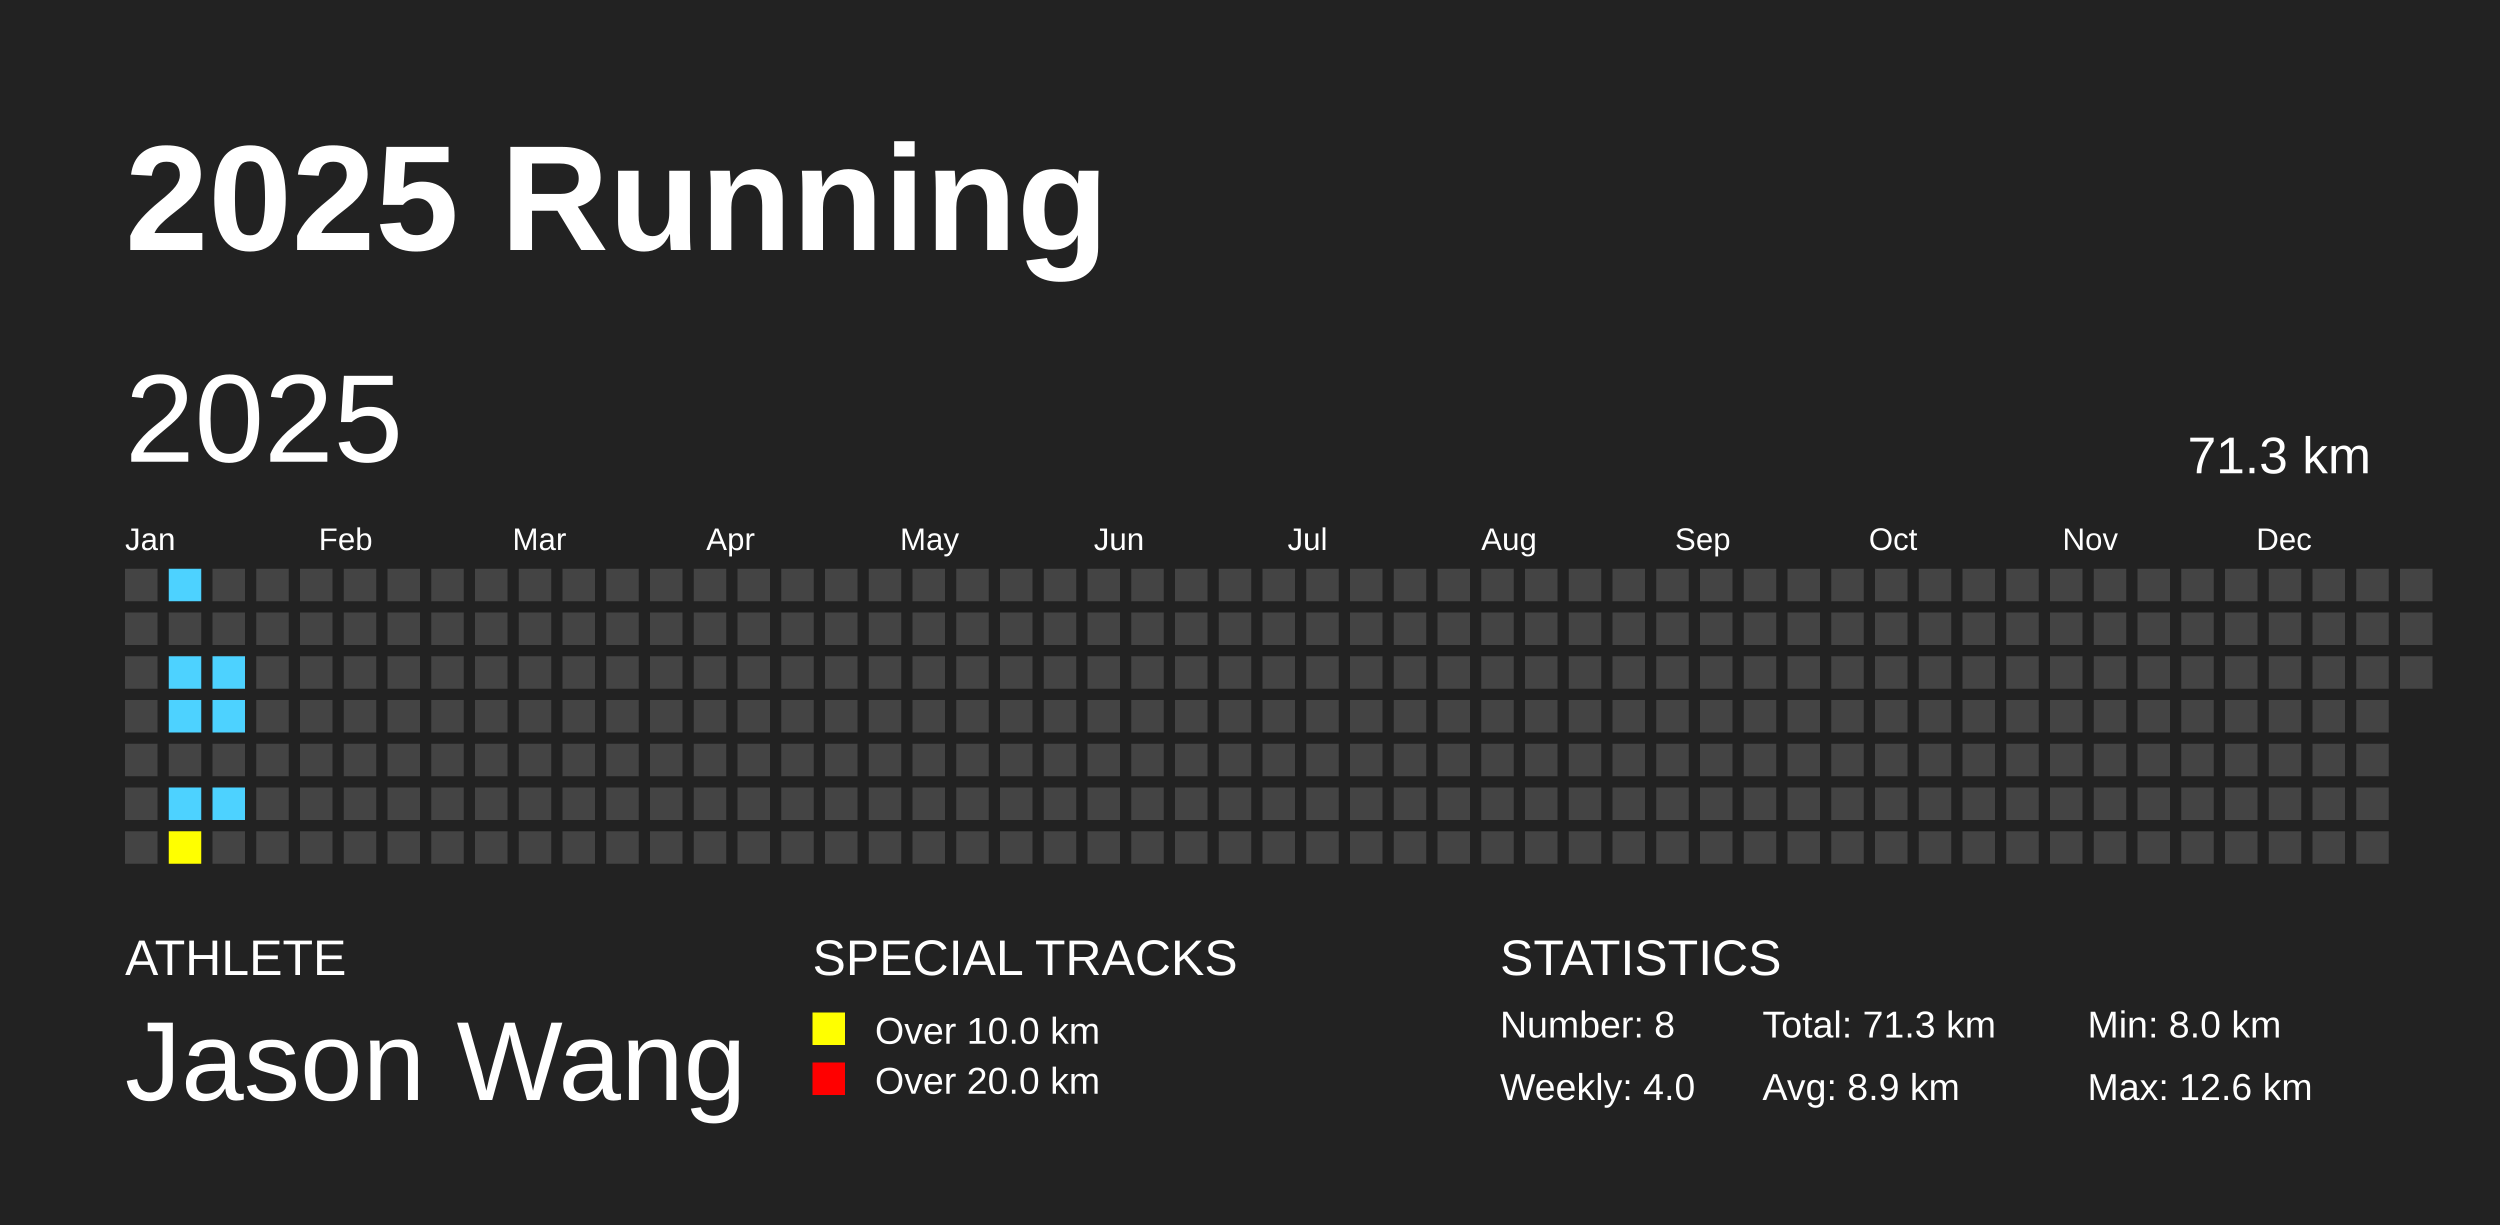
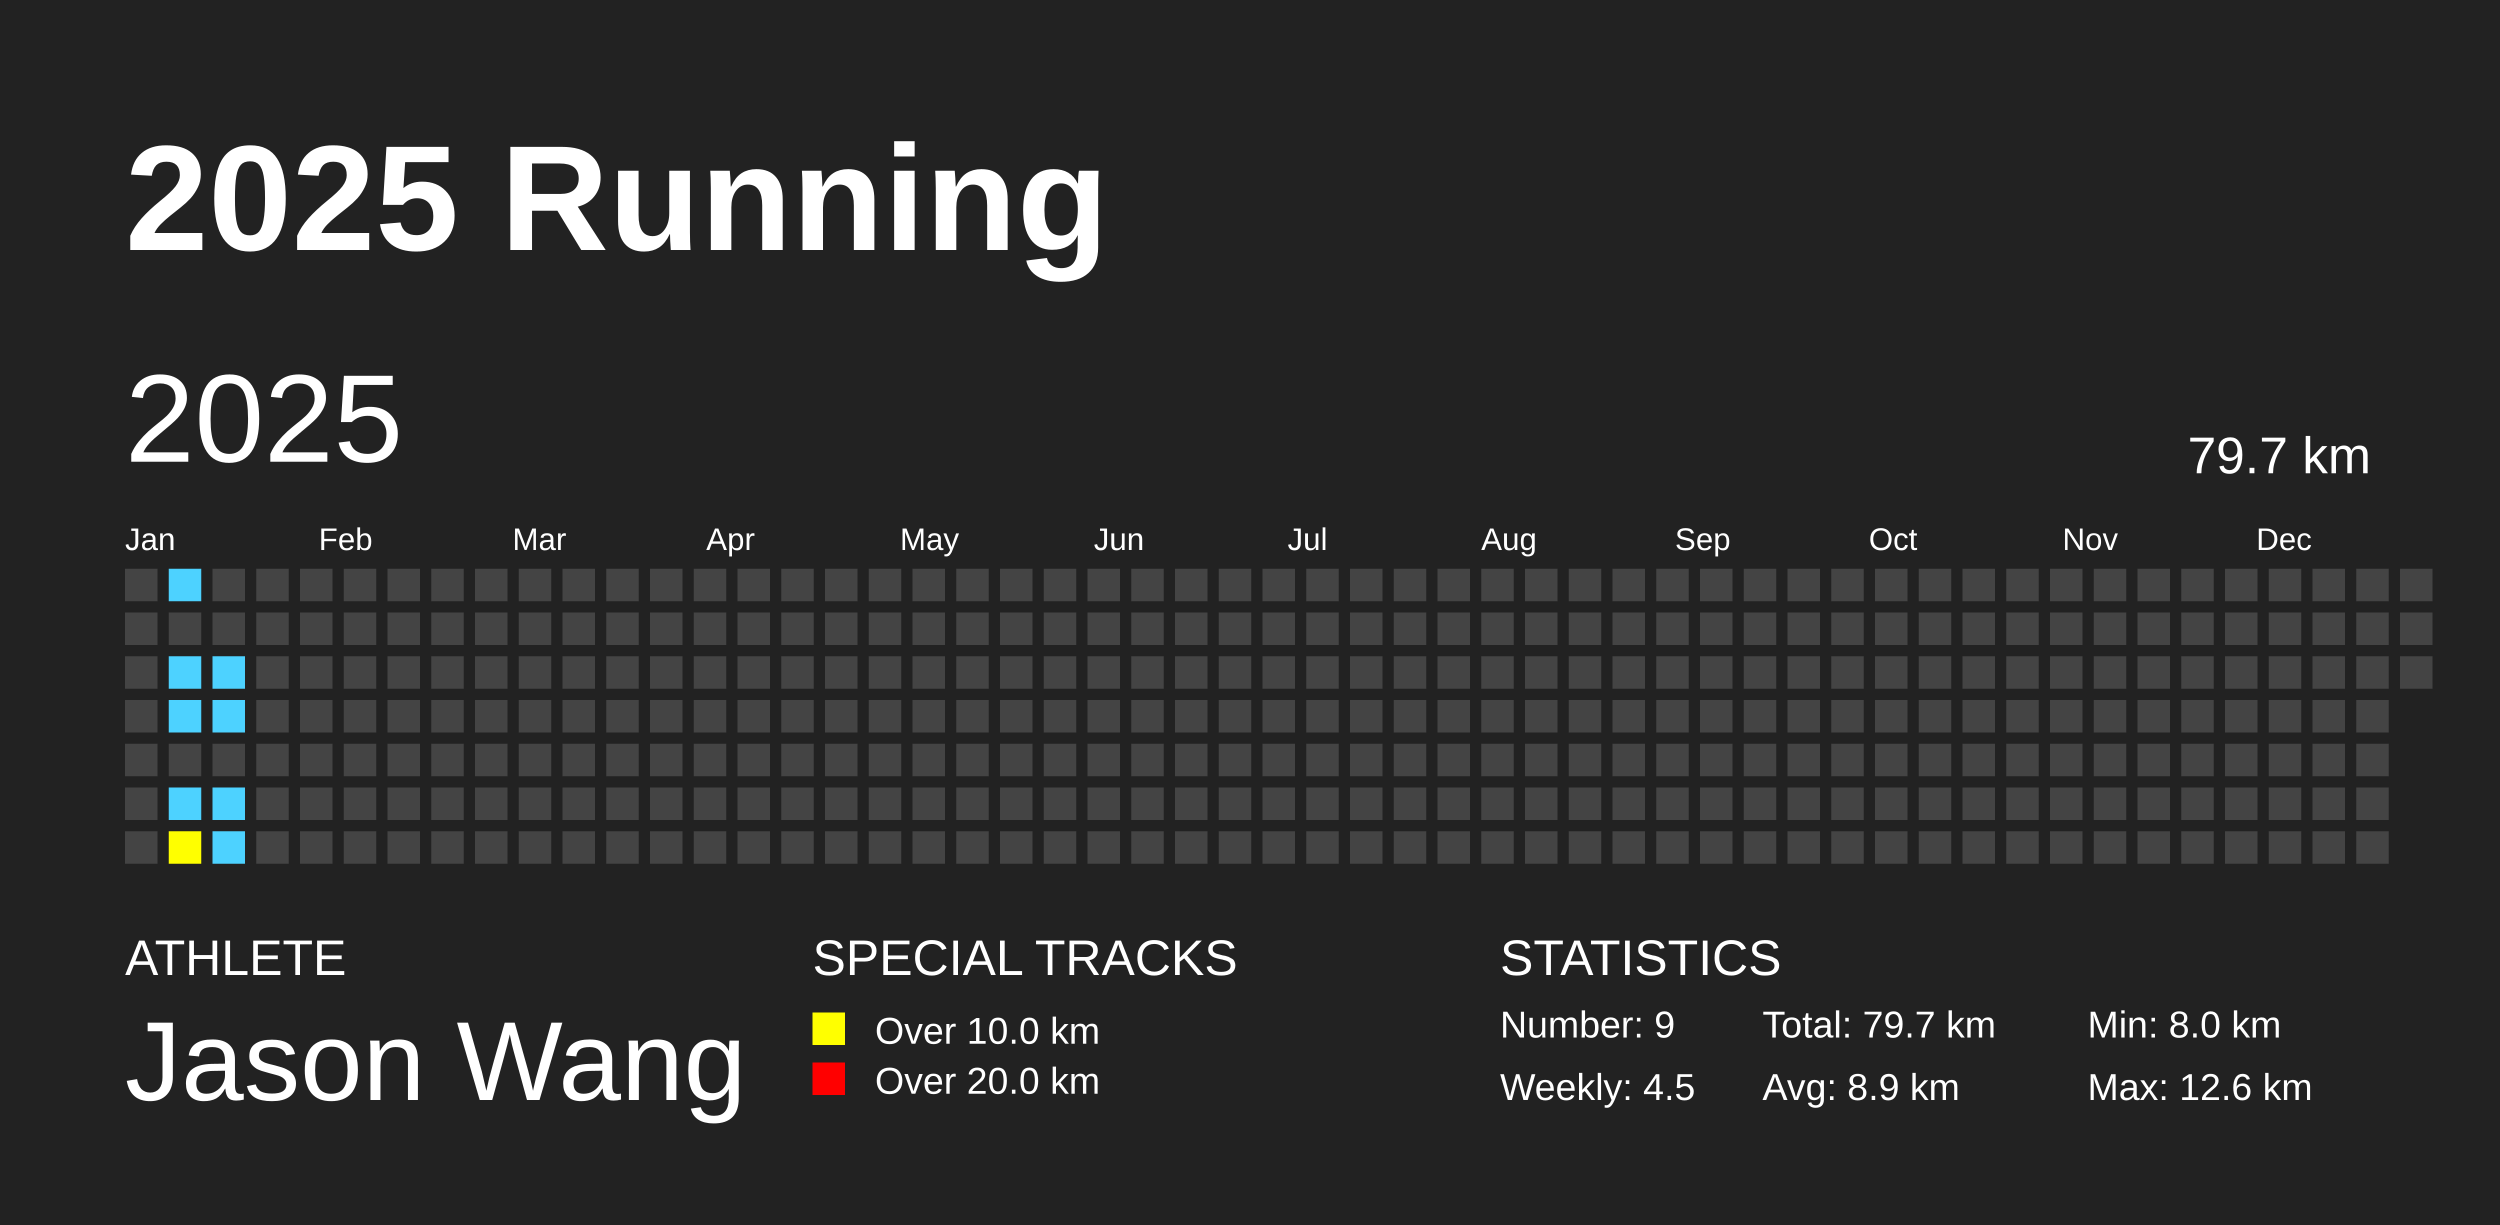
<svg xmlns="http://www.w3.org/2000/svg" baseProfile="full" height="98mm" version="1.1" viewBox="0,0,200,98" width="200mm">
  <defs />
  <rect fill="#222222" height="98" width="200" x="0" y="0" />
  <text fill="#FFFFFF" style="font-size:12px; font-family:Arial; font-weight:bold;" x="10" y="20">2025 Running</text>
  <text fill="#FFFFFF" style="font-size:4px; font-family:Arial" x="10" y="78">ATHLETE</text>
  <text fill="#FFFFFF" style="font-size:9px; font-family:Arial" x="10" y="88">Jason Wang</text>
  <text fill="#FFFFFF" style="font-size:4px; font-family:Arial" x="65" y="78">SPECIAL TRACKS</text>
  <rect fill="yellow" height="2.6" width="2.6" x="65" y="81" />
  <text fill="#FFFFFF" style="font-size:3px; font-family:Arial" x="70" y="83.5">Over 10.0 km</text>
  <rect fill="red" height="2.6" width="2.6" x="65" y="85" />
  <text fill="#FFFFFF" style="font-size:3px; font-family:Arial" x="70" y="87.5">Over 20.0 km</text>
  <text fill="#FFFFFF" style="font-size:4px; font-family:Arial" x="120" y="78">STATISTICS</text>
-   <text fill="#FFFFFF" style="font-size:3px; font-family:Arial" x="120" y="83">Number: 8</text>
-   <text fill="#FFFFFF" style="font-size:3px; font-family:Arial" x="120" y="88">Weekly: 4.0</text>
-   <text fill="#FFFFFF" style="font-size:3px; font-family:Arial" x="141" y="83">Total: 71.3 km</text>
+   <text fill="#FFFFFF" style="font-size:3px; font-family:Arial" x="120" y="83">Number: 9</text>
+   <text fill="#FFFFFF" style="font-size:3px; font-family:Arial" x="120" y="88">Weekly: 4.5</text>
+   <text fill="#FFFFFF" style="font-size:3px; font-family:Arial" x="141" y="83">Total: 79.7 km</text>
  <text fill="#FFFFFF" style="font-size:3px; font-family:Arial" x="141" y="88">Avg: 8.9 km</text>
  <text fill="#FFFFFF" style="font-size:3px; font-family:Arial" x="167" y="83">Min: 8.0 km</text>
  <text fill="#FFFFFF" style="font-size:3px; font-family:Arial" x="167" y="88">Max: 12.6 km</text>
  <text dominant-baseline="hanging" fill="#FFFFFF" style="font-size:10.0px; font-family:Arial;" x="10" y="30">2025</text>
-   <text dominant-baseline="hanging" fill="#FFFFFF" style="font-size:4.125px; font-family:Arial;" x="175" y="35">71.3 km</text>
+   <text dominant-baseline="hanging" fill="#FFFFFF" style="font-size:4.125px; font-family:Arial;" x="175" y="35">79.7 km</text>
  <text fill="#FFFFFF" style="font-size:2.5px; font-family:Arial" x="10.0" y="44">Jan</text>
  <text fill="#FFFFFF" style="font-size:2.5px; font-family:Arial" x="25.5" y="44">Feb</text>
  <text fill="#FFFFFF" style="font-size:2.5px; font-family:Arial" x="41.0" y="44">Mar</text>
  <text fill="#FFFFFF" style="font-size:2.5px; font-family:Arial" x="56.5" y="44">Apr</text>
  <text fill="#FFFFFF" style="font-size:2.5px; font-family:Arial" x="72.0" y="44">May</text>
  <text fill="#FFFFFF" style="font-size:2.5px; font-family:Arial" x="87.5" y="44">Jun</text>
  <text fill="#FFFFFF" style="font-size:2.5px; font-family:Arial" x="103.0" y="44">Jul</text>
  <text fill="#FFFFFF" style="font-size:2.5px; font-family:Arial" x="118.5" y="44">Aug</text>
  <text fill="#FFFFFF" style="font-size:2.5px; font-family:Arial" x="134.0" y="44">Sep</text>
  <text fill="#FFFFFF" style="font-size:2.5px; font-family:Arial" x="149.5" y="44">Oct</text>
  <text fill="#FFFFFF" style="font-size:2.5px; font-family:Arial" x="165.0" y="44">Nov</text>
  <text fill="#FFFFFF" style="font-size:2.5px; font-family:Arial" x="180.5" y="44">Dec</text>
  <rect fill="#444444" height="2.6" width="2.6" x="10.0" y="45.5" />
  <rect fill="#444444" height="2.6" width="2.6" x="10.0" y="49.0" />
  <rect fill="#444444" height="2.6" width="2.6" x="10.0" y="52.5" />
  <rect fill="#444444" height="2.6" width="2.6" x="10.0" y="56.0" />
  <rect fill="#444444" height="2.6" width="2.6" x="10.0" y="59.5" />
  <rect fill="#444444" height="2.6" width="2.6" x="10.0" y="63.0" />
  <rect fill="#444444" height="2.6" width="2.6" x="10.0" y="66.5" />
  <rect fill="#4DD2FF" height="2.6" width="2.6" x="13.5" y="45.5" />
  <rect fill="#444444" height="2.6" width="2.6" x="13.5" y="49.0" />
  <rect fill="#4DD2FF" height="2.6" width="2.6" x="13.5" y="52.5" />
  <rect fill="#4DD2FF" height="2.6" width="2.6" x="13.5" y="56.0" />
  <rect fill="#444444" height="2.6" width="2.6" x="13.5" y="59.5" />
  <rect fill="#4DD2FF" height="2.6" width="2.6" x="13.5" y="63.0" />
  <rect fill="yellow" height="2.6" width="2.6" x="13.5" y="66.5" />
  <rect fill="#444444" height="2.6" width="2.6" x="17.0" y="45.5" />
  <rect fill="#444444" height="2.6" width="2.6" x="17.0" y="49.0" />
  <rect fill="#4DD2FF" height="2.6" width="2.6" x="17.0" y="52.5" />
  <rect fill="#4DD2FF" height="2.6" width="2.6" x="17.0" y="56.0" />
  <rect fill="#444444" height="2.6" width="2.6" x="17.0" y="59.5" />
  <rect fill="#4DD2FF" height="2.6" width="2.6" x="17.0" y="63.0" />
-   <rect fill="#444444" height="2.6" width="2.6" x="17.0" y="66.5" />
+   <rect fill="#4DD2FF" height="2.6" width="2.6" x="17.0" y="66.5" />
  <rect fill="#444444" height="2.6" width="2.6" x="20.5" y="45.5" />
  <rect fill="#444444" height="2.6" width="2.6" x="20.5" y="49.0" />
  <rect fill="#444444" height="2.6" width="2.6" x="20.5" y="52.5" />
  <rect fill="#444444" height="2.6" width="2.6" x="20.5" y="56.0" />
  <rect fill="#444444" height="2.6" width="2.6" x="20.5" y="59.5" />
  <rect fill="#444444" height="2.6" width="2.6" x="20.5" y="63.0" />
  <rect fill="#444444" height="2.6" width="2.6" x="20.5" y="66.5" />
  <rect fill="#444444" height="2.6" width="2.6" x="24.0" y="45.5" />
  <rect fill="#444444" height="2.6" width="2.6" x="24.0" y="49.0" />
  <rect fill="#444444" height="2.6" width="2.6" x="24.0" y="52.5" />
  <rect fill="#444444" height="2.6" width="2.6" x="24.0" y="56.0" />
  <rect fill="#444444" height="2.6" width="2.6" x="24.0" y="59.5" />
  <rect fill="#444444" height="2.6" width="2.6" x="24.0" y="63.0" />
  <rect fill="#444444" height="2.6" width="2.6" x="24.0" y="66.5" />
  <rect fill="#444444" height="2.6" width="2.6" x="27.5" y="45.5" />
  <rect fill="#444444" height="2.6" width="2.6" x="27.5" y="49.0" />
  <rect fill="#444444" height="2.6" width="2.6" x="27.5" y="52.5" />
  <rect fill="#444444" height="2.6" width="2.6" x="27.5" y="56.0" />
  <rect fill="#444444" height="2.6" width="2.6" x="27.5" y="59.5" />
  <rect fill="#444444" height="2.6" width="2.6" x="27.5" y="63.0" />
  <rect fill="#444444" height="2.6" width="2.6" x="27.5" y="66.5" />
  <rect fill="#444444" height="2.6" width="2.6" x="31.0" y="45.5" />
  <rect fill="#444444" height="2.6" width="2.6" x="31.0" y="49.0" />
  <rect fill="#444444" height="2.6" width="2.6" x="31.0" y="52.5" />
  <rect fill="#444444" height="2.6" width="2.6" x="31.0" y="56.0" />
  <rect fill="#444444" height="2.6" width="2.6" x="31.0" y="59.5" />
  <rect fill="#444444" height="2.6" width="2.6" x="31.0" y="63.0" />
  <rect fill="#444444" height="2.6" width="2.6" x="31.0" y="66.5" />
  <rect fill="#444444" height="2.6" width="2.6" x="34.5" y="45.5" />
  <rect fill="#444444" height="2.6" width="2.6" x="34.5" y="49.0" />
  <rect fill="#444444" height="2.6" width="2.6" x="34.5" y="52.5" />
  <rect fill="#444444" height="2.6" width="2.6" x="34.5" y="56.0" />
  <rect fill="#444444" height="2.6" width="2.6" x="34.5" y="59.5" />
  <rect fill="#444444" height="2.6" width="2.6" x="34.5" y="63.0" />
  <rect fill="#444444" height="2.6" width="2.6" x="34.5" y="66.5" />
  <rect fill="#444444" height="2.6" width="2.6" x="38.0" y="45.5" />
  <rect fill="#444444" height="2.6" width="2.6" x="38.0" y="49.0" />
  <rect fill="#444444" height="2.6" width="2.6" x="38.0" y="52.5" />
  <rect fill="#444444" height="2.6" width="2.6" x="38.0" y="56.0" />
  <rect fill="#444444" height="2.6" width="2.6" x="38.0" y="59.5" />
  <rect fill="#444444" height="2.6" width="2.6" x="38.0" y="63.0" />
  <rect fill="#444444" height="2.6" width="2.6" x="38.0" y="66.5" />
  <rect fill="#444444" height="2.6" width="2.6" x="41.5" y="45.5" />
  <rect fill="#444444" height="2.6" width="2.6" x="41.5" y="49.0" />
  <rect fill="#444444" height="2.6" width="2.6" x="41.5" y="52.5" />
  <rect fill="#444444" height="2.6" width="2.6" x="41.5" y="56.0" />
  <rect fill="#444444" height="2.6" width="2.6" x="41.5" y="59.5" />
  <rect fill="#444444" height="2.6" width="2.6" x="41.5" y="63.0" />
  <rect fill="#444444" height="2.6" width="2.6" x="41.5" y="66.5" />
  <rect fill="#444444" height="2.6" width="2.6" x="45.0" y="45.5" />
  <rect fill="#444444" height="2.6" width="2.6" x="45.0" y="49.0" />
  <rect fill="#444444" height="2.6" width="2.6" x="45.0" y="52.5" />
  <rect fill="#444444" height="2.6" width="2.6" x="45.0" y="56.0" />
  <rect fill="#444444" height="2.6" width="2.6" x="45.0" y="59.5" />
  <rect fill="#444444" height="2.6" width="2.6" x="45.0" y="63.0" />
  <rect fill="#444444" height="2.6" width="2.6" x="45.0" y="66.5" />
  <rect fill="#444444" height="2.6" width="2.6" x="48.5" y="45.5" />
  <rect fill="#444444" height="2.6" width="2.6" x="48.5" y="49.0" />
  <rect fill="#444444" height="2.6" width="2.6" x="48.5" y="52.5" />
  <rect fill="#444444" height="2.6" width="2.6" x="48.5" y="56.0" />
  <rect fill="#444444" height="2.6" width="2.6" x="48.5" y="59.5" />
  <rect fill="#444444" height="2.6" width="2.6" x="48.5" y="63.0" />
  <rect fill="#444444" height="2.6" width="2.6" x="48.5" y="66.5" />
  <rect fill="#444444" height="2.6" width="2.6" x="52.0" y="45.5" />
  <rect fill="#444444" height="2.6" width="2.6" x="52.0" y="49.0" />
  <rect fill="#444444" height="2.6" width="2.6" x="52.0" y="52.5" />
  <rect fill="#444444" height="2.6" width="2.6" x="52.0" y="56.0" />
  <rect fill="#444444" height="2.6" width="2.6" x="52.0" y="59.5" />
  <rect fill="#444444" height="2.6" width="2.6" x="52.0" y="63.0" />
  <rect fill="#444444" height="2.6" width="2.6" x="52.0" y="66.5" />
  <rect fill="#444444" height="2.6" width="2.6" x="55.5" y="45.5" />
  <rect fill="#444444" height="2.6" width="2.6" x="55.5" y="49.0" />
  <rect fill="#444444" height="2.6" width="2.6" x="55.5" y="52.5" />
  <rect fill="#444444" height="2.6" width="2.6" x="55.5" y="56.0" />
  <rect fill="#444444" height="2.6" width="2.6" x="55.5" y="59.5" />
  <rect fill="#444444" height="2.6" width="2.6" x="55.5" y="63.0" />
  <rect fill="#444444" height="2.6" width="2.6" x="55.5" y="66.5" />
  <rect fill="#444444" height="2.6" width="2.6" x="59.0" y="45.5" />
  <rect fill="#444444" height="2.6" width="2.6" x="59.0" y="49.0" />
  <rect fill="#444444" height="2.6" width="2.6" x="59.0" y="52.5" />
  <rect fill="#444444" height="2.6" width="2.6" x="59.0" y="56.0" />
  <rect fill="#444444" height="2.6" width="2.6" x="59.0" y="59.5" />
  <rect fill="#444444" height="2.6" width="2.6" x="59.0" y="63.0" />
  <rect fill="#444444" height="2.6" width="2.6" x="59.0" y="66.5" />
  <rect fill="#444444" height="2.6" width="2.6" x="62.5" y="45.5" />
  <rect fill="#444444" height="2.6" width="2.6" x="62.5" y="49.0" />
  <rect fill="#444444" height="2.6" width="2.6" x="62.5" y="52.5" />
  <rect fill="#444444" height="2.6" width="2.6" x="62.5" y="56.0" />
  <rect fill="#444444" height="2.6" width="2.6" x="62.5" y="59.5" />
  <rect fill="#444444" height="2.6" width="2.6" x="62.5" y="63.0" />
  <rect fill="#444444" height="2.6" width="2.6" x="62.5" y="66.5" />
  <rect fill="#444444" height="2.6" width="2.6" x="66.0" y="45.5" />
  <rect fill="#444444" height="2.6" width="2.6" x="66.0" y="49.0" />
  <rect fill="#444444" height="2.6" width="2.6" x="66.0" y="52.5" />
  <rect fill="#444444" height="2.6" width="2.6" x="66.0" y="56.0" />
  <rect fill="#444444" height="2.6" width="2.6" x="66.0" y="59.5" />
  <rect fill="#444444" height="2.6" width="2.6" x="66.0" y="63.0" />
  <rect fill="#444444" height="2.6" width="2.6" x="66.0" y="66.5" />
  <rect fill="#444444" height="2.6" width="2.6" x="69.5" y="45.5" />
  <rect fill="#444444" height="2.6" width="2.6" x="69.5" y="49.0" />
  <rect fill="#444444" height="2.6" width="2.6" x="69.5" y="52.5" />
  <rect fill="#444444" height="2.6" width="2.6" x="69.5" y="56.0" />
  <rect fill="#444444" height="2.6" width="2.6" x="69.5" y="59.5" />
  <rect fill="#444444" height="2.6" width="2.6" x="69.5" y="63.0" />
  <rect fill="#444444" height="2.6" width="2.6" x="69.5" y="66.5" />
  <rect fill="#444444" height="2.6" width="2.6" x="73.0" y="45.5" />
  <rect fill="#444444" height="2.6" width="2.6" x="73.0" y="49.0" />
  <rect fill="#444444" height="2.6" width="2.6" x="73.0" y="52.5" />
  <rect fill="#444444" height="2.6" width="2.6" x="73.0" y="56.0" />
  <rect fill="#444444" height="2.6" width="2.6" x="73.0" y="59.5" />
  <rect fill="#444444" height="2.6" width="2.6" x="73.0" y="63.0" />
  <rect fill="#444444" height="2.6" width="2.6" x="73.0" y="66.5" />
  <rect fill="#444444" height="2.6" width="2.6" x="76.5" y="45.5" />
  <rect fill="#444444" height="2.6" width="2.6" x="76.5" y="49.0" />
  <rect fill="#444444" height="2.6" width="2.6" x="76.5" y="52.5" />
  <rect fill="#444444" height="2.6" width="2.6" x="76.5" y="56.0" />
  <rect fill="#444444" height="2.6" width="2.6" x="76.5" y="59.5" />
  <rect fill="#444444" height="2.6" width="2.6" x="76.5" y="63.0" />
  <rect fill="#444444" height="2.6" width="2.6" x="76.5" y="66.5" />
  <rect fill="#444444" height="2.6" width="2.6" x="80.0" y="45.5" />
  <rect fill="#444444" height="2.6" width="2.6" x="80.0" y="49.0" />
  <rect fill="#444444" height="2.6" width="2.6" x="80.0" y="52.5" />
  <rect fill="#444444" height="2.6" width="2.6" x="80.0" y="56.0" />
  <rect fill="#444444" height="2.6" width="2.6" x="80.0" y="59.5" />
  <rect fill="#444444" height="2.6" width="2.6" x="80.0" y="63.0" />
  <rect fill="#444444" height="2.6" width="2.6" x="80.0" y="66.5" />
  <rect fill="#444444" height="2.6" width="2.6" x="83.5" y="45.5" />
  <rect fill="#444444" height="2.6" width="2.6" x="83.5" y="49.0" />
  <rect fill="#444444" height="2.6" width="2.6" x="83.5" y="52.5" />
  <rect fill="#444444" height="2.6" width="2.6" x="83.5" y="56.0" />
  <rect fill="#444444" height="2.6" width="2.6" x="83.5" y="59.5" />
  <rect fill="#444444" height="2.6" width="2.6" x="83.5" y="63.0" />
  <rect fill="#444444" height="2.6" width="2.6" x="83.5" y="66.5" />
  <rect fill="#444444" height="2.6" width="2.6" x="87.0" y="45.5" />
  <rect fill="#444444" height="2.6" width="2.6" x="87.0" y="49.0" />
  <rect fill="#444444" height="2.6" width="2.6" x="87.0" y="52.5" />
  <rect fill="#444444" height="2.6" width="2.6" x="87.0" y="56.0" />
  <rect fill="#444444" height="2.6" width="2.6" x="87.0" y="59.5" />
  <rect fill="#444444" height="2.6" width="2.6" x="87.0" y="63.0" />
  <rect fill="#444444" height="2.6" width="2.6" x="87.0" y="66.5" />
  <rect fill="#444444" height="2.6" width="2.6" x="90.5" y="45.5" />
  <rect fill="#444444" height="2.6" width="2.6" x="90.5" y="49.0" />
  <rect fill="#444444" height="2.6" width="2.6" x="90.5" y="52.5" />
  <rect fill="#444444" height="2.6" width="2.6" x="90.5" y="56.0" />
  <rect fill="#444444" height="2.6" width="2.6" x="90.5" y="59.5" />
  <rect fill="#444444" height="2.6" width="2.6" x="90.5" y="63.0" />
  <rect fill="#444444" height="2.6" width="2.6" x="90.5" y="66.5" />
  <rect fill="#444444" height="2.6" width="2.6" x="94.0" y="45.5" />
  <rect fill="#444444" height="2.6" width="2.6" x="94.0" y="49.0" />
  <rect fill="#444444" height="2.6" width="2.6" x="94.0" y="52.5" />
  <rect fill="#444444" height="2.6" width="2.6" x="94.0" y="56.0" />
  <rect fill="#444444" height="2.6" width="2.6" x="94.0" y="59.5" />
  <rect fill="#444444" height="2.6" width="2.6" x="94.0" y="63.0" />
  <rect fill="#444444" height="2.6" width="2.6" x="94.0" y="66.5" />
  <rect fill="#444444" height="2.6" width="2.6" x="97.5" y="45.5" />
  <rect fill="#444444" height="2.6" width="2.6" x="97.5" y="49.0" />
  <rect fill="#444444" height="2.6" width="2.6" x="97.5" y="52.5" />
  <rect fill="#444444" height="2.6" width="2.6" x="97.5" y="56.0" />
  <rect fill="#444444" height="2.6" width="2.6" x="97.5" y="59.5" />
  <rect fill="#444444" height="2.6" width="2.6" x="97.5" y="63.0" />
  <rect fill="#444444" height="2.6" width="2.6" x="97.5" y="66.5" />
  <rect fill="#444444" height="2.6" width="2.6" x="101.0" y="45.5" />
  <rect fill="#444444" height="2.6" width="2.6" x="101.0" y="49.0" />
  <rect fill="#444444" height="2.6" width="2.6" x="101.0" y="52.5" />
  <rect fill="#444444" height="2.6" width="2.6" x="101.0" y="56.0" />
  <rect fill="#444444" height="2.6" width="2.6" x="101.0" y="59.5" />
  <rect fill="#444444" height="2.6" width="2.6" x="101.0" y="63.0" />
  <rect fill="#444444" height="2.6" width="2.6" x="101.0" y="66.5" />
  <rect fill="#444444" height="2.6" width="2.6" x="104.5" y="45.5" />
  <rect fill="#444444" height="2.6" width="2.6" x="104.5" y="49.0" />
  <rect fill="#444444" height="2.6" width="2.6" x="104.5" y="52.5" />
  <rect fill="#444444" height="2.6" width="2.6" x="104.5" y="56.0" />
  <rect fill="#444444" height="2.6" width="2.6" x="104.5" y="59.5" />
  <rect fill="#444444" height="2.6" width="2.6" x="104.5" y="63.0" />
  <rect fill="#444444" height="2.6" width="2.6" x="104.5" y="66.5" />
  <rect fill="#444444" height="2.6" width="2.6" x="108.0" y="45.5" />
  <rect fill="#444444" height="2.6" width="2.6" x="108.0" y="49.0" />
  <rect fill="#444444" height="2.6" width="2.6" x="108.0" y="52.5" />
  <rect fill="#444444" height="2.6" width="2.6" x="108.0" y="56.0" />
  <rect fill="#444444" height="2.6" width="2.6" x="108.0" y="59.5" />
  <rect fill="#444444" height="2.6" width="2.6" x="108.0" y="63.0" />
  <rect fill="#444444" height="2.6" width="2.6" x="108.0" y="66.5" />
  <rect fill="#444444" height="2.6" width="2.6" x="111.5" y="45.5" />
  <rect fill="#444444" height="2.6" width="2.6" x="111.5" y="49.0" />
  <rect fill="#444444" height="2.6" width="2.6" x="111.5" y="52.5" />
  <rect fill="#444444" height="2.6" width="2.6" x="111.5" y="56.0" />
  <rect fill="#444444" height="2.6" width="2.6" x="111.5" y="59.5" />
  <rect fill="#444444" height="2.6" width="2.6" x="111.5" y="63.0" />
  <rect fill="#444444" height="2.6" width="2.6" x="111.5" y="66.5" />
  <rect fill="#444444" height="2.6" width="2.6" x="115.0" y="45.5" />
  <rect fill="#444444" height="2.6" width="2.6" x="115.0" y="49.0" />
  <rect fill="#444444" height="2.6" width="2.6" x="115.0" y="52.5" />
  <rect fill="#444444" height="2.6" width="2.6" x="115.0" y="56.0" />
  <rect fill="#444444" height="2.6" width="2.6" x="115.0" y="59.5" />
  <rect fill="#444444" height="2.6" width="2.6" x="115.0" y="63.0" />
  <rect fill="#444444" height="2.6" width="2.6" x="115.0" y="66.5" />
  <rect fill="#444444" height="2.6" width="2.6" x="118.5" y="45.5" />
  <rect fill="#444444" height="2.6" width="2.6" x="118.5" y="49.0" />
  <rect fill="#444444" height="2.6" width="2.6" x="118.5" y="52.5" />
  <rect fill="#444444" height="2.6" width="2.6" x="118.5" y="56.0" />
  <rect fill="#444444" height="2.6" width="2.6" x="118.5" y="59.5" />
  <rect fill="#444444" height="2.6" width="2.6" x="118.5" y="63.0" />
  <rect fill="#444444" height="2.6" width="2.6" x="118.5" y="66.5" />
  <rect fill="#444444" height="2.6" width="2.6" x="122.0" y="45.5" />
  <rect fill="#444444" height="2.6" width="2.6" x="122.0" y="49.0" />
  <rect fill="#444444" height="2.6" width="2.6" x="122.0" y="52.5" />
  <rect fill="#444444" height="2.6" width="2.6" x="122.0" y="56.0" />
  <rect fill="#444444" height="2.6" width="2.6" x="122.0" y="59.5" />
  <rect fill="#444444" height="2.6" width="2.6" x="122.0" y="63.0" />
  <rect fill="#444444" height="2.6" width="2.6" x="122.0" y="66.5" />
  <rect fill="#444444" height="2.6" width="2.6" x="125.5" y="45.5" />
  <rect fill="#444444" height="2.6" width="2.6" x="125.5" y="49.0" />
  <rect fill="#444444" height="2.6" width="2.6" x="125.5" y="52.5" />
  <rect fill="#444444" height="2.6" width="2.6" x="125.5" y="56.0" />
  <rect fill="#444444" height="2.6" width="2.6" x="125.5" y="59.5" />
  <rect fill="#444444" height="2.6" width="2.6" x="125.5" y="63.0" />
  <rect fill="#444444" height="2.6" width="2.6" x="125.5" y="66.5" />
  <rect fill="#444444" height="2.6" width="2.6" x="129.0" y="45.5" />
  <rect fill="#444444" height="2.6" width="2.6" x="129.0" y="49.0" />
  <rect fill="#444444" height="2.6" width="2.6" x="129.0" y="52.5" />
  <rect fill="#444444" height="2.6" width="2.6" x="129.0" y="56.0" />
  <rect fill="#444444" height="2.6" width="2.6" x="129.0" y="59.5" />
  <rect fill="#444444" height="2.6" width="2.6" x="129.0" y="63.0" />
  <rect fill="#444444" height="2.6" width="2.6" x="129.0" y="66.5" />
  <rect fill="#444444" height="2.6" width="2.6" x="132.5" y="45.5" />
  <rect fill="#444444" height="2.6" width="2.6" x="132.5" y="49.0" />
  <rect fill="#444444" height="2.6" width="2.6" x="132.5" y="52.5" />
  <rect fill="#444444" height="2.6" width="2.6" x="132.5" y="56.0" />
  <rect fill="#444444" height="2.6" width="2.6" x="132.5" y="59.5" />
  <rect fill="#444444" height="2.6" width="2.6" x="132.5" y="63.0" />
  <rect fill="#444444" height="2.6" width="2.6" x="132.5" y="66.5" />
  <rect fill="#444444" height="2.6" width="2.6" x="136.0" y="45.5" />
  <rect fill="#444444" height="2.6" width="2.6" x="136.0" y="49.0" />
  <rect fill="#444444" height="2.6" width="2.6" x="136.0" y="52.5" />
  <rect fill="#444444" height="2.6" width="2.6" x="136.0" y="56.0" />
  <rect fill="#444444" height="2.6" width="2.6" x="136.0" y="59.5" />
  <rect fill="#444444" height="2.6" width="2.6" x="136.0" y="63.0" />
  <rect fill="#444444" height="2.6" width="2.6" x="136.0" y="66.5" />
  <rect fill="#444444" height="2.6" width="2.6" x="139.5" y="45.5" />
  <rect fill="#444444" height="2.6" width="2.6" x="139.5" y="49.0" />
  <rect fill="#444444" height="2.6" width="2.6" x="139.5" y="52.5" />
  <rect fill="#444444" height="2.6" width="2.6" x="139.5" y="56.0" />
  <rect fill="#444444" height="2.6" width="2.6" x="139.5" y="59.5" />
  <rect fill="#444444" height="2.6" width="2.6" x="139.5" y="63.0" />
  <rect fill="#444444" height="2.6" width="2.6" x="139.5" y="66.5" />
  <rect fill="#444444" height="2.6" width="2.6" x="143.0" y="45.5" />
  <rect fill="#444444" height="2.6" width="2.6" x="143.0" y="49.0" />
  <rect fill="#444444" height="2.6" width="2.6" x="143.0" y="52.5" />
  <rect fill="#444444" height="2.6" width="2.6" x="143.0" y="56.0" />
  <rect fill="#444444" height="2.6" width="2.6" x="143.0" y="59.5" />
  <rect fill="#444444" height="2.6" width="2.6" x="143.0" y="63.0" />
  <rect fill="#444444" height="2.6" width="2.6" x="143.0" y="66.5" />
  <rect fill="#444444" height="2.6" width="2.6" x="146.5" y="45.5" />
  <rect fill="#444444" height="2.6" width="2.6" x="146.5" y="49.0" />
  <rect fill="#444444" height="2.6" width="2.6" x="146.5" y="52.5" />
  <rect fill="#444444" height="2.6" width="2.6" x="146.5" y="56.0" />
  <rect fill="#444444" height="2.6" width="2.6" x="146.5" y="59.5" />
  <rect fill="#444444" height="2.6" width="2.6" x="146.5" y="63.0" />
  <rect fill="#444444" height="2.6" width="2.6" x="146.5" y="66.5" />
  <rect fill="#444444" height="2.6" width="2.6" x="150.0" y="45.5" />
  <rect fill="#444444" height="2.6" width="2.6" x="150.0" y="49.0" />
  <rect fill="#444444" height="2.6" width="2.6" x="150.0" y="52.5" />
  <rect fill="#444444" height="2.6" width="2.6" x="150.0" y="56.0" />
  <rect fill="#444444" height="2.6" width="2.6" x="150.0" y="59.5" />
  <rect fill="#444444" height="2.6" width="2.6" x="150.0" y="63.0" />
  <rect fill="#444444" height="2.6" width="2.6" x="150.0" y="66.5" />
  <rect fill="#444444" height="2.6" width="2.6" x="153.5" y="45.5" />
  <rect fill="#444444" height="2.6" width="2.6" x="153.5" y="49.0" />
  <rect fill="#444444" height="2.6" width="2.6" x="153.5" y="52.5" />
  <rect fill="#444444" height="2.6" width="2.6" x="153.5" y="56.0" />
  <rect fill="#444444" height="2.6" width="2.6" x="153.5" y="59.5" />
  <rect fill="#444444" height="2.6" width="2.6" x="153.5" y="63.0" />
  <rect fill="#444444" height="2.6" width="2.6" x="153.5" y="66.5" />
  <rect fill="#444444" height="2.6" width="2.6" x="157.0" y="45.5" />
  <rect fill="#444444" height="2.6" width="2.6" x="157.0" y="49.0" />
  <rect fill="#444444" height="2.6" width="2.6" x="157.0" y="52.5" />
  <rect fill="#444444" height="2.6" width="2.6" x="157.0" y="56.0" />
  <rect fill="#444444" height="2.6" width="2.6" x="157.0" y="59.5" />
  <rect fill="#444444" height="2.6" width="2.6" x="157.0" y="63.0" />
  <rect fill="#444444" height="2.6" width="2.6" x="157.0" y="66.5" />
  <rect fill="#444444" height="2.6" width="2.6" x="160.5" y="45.5" />
  <rect fill="#444444" height="2.6" width="2.6" x="160.5" y="49.0" />
  <rect fill="#444444" height="2.6" width="2.6" x="160.5" y="52.5" />
  <rect fill="#444444" height="2.6" width="2.6" x="160.5" y="56.0" />
  <rect fill="#444444" height="2.6" width="2.6" x="160.5" y="59.5" />
  <rect fill="#444444" height="2.6" width="2.6" x="160.5" y="63.0" />
  <rect fill="#444444" height="2.6" width="2.6" x="160.5" y="66.5" />
  <rect fill="#444444" height="2.6" width="2.6" x="164.0" y="45.5" />
  <rect fill="#444444" height="2.6" width="2.6" x="164.0" y="49.0" />
  <rect fill="#444444" height="2.6" width="2.6" x="164.0" y="52.5" />
  <rect fill="#444444" height="2.6" width="2.6" x="164.0" y="56.0" />
  <rect fill="#444444" height="2.6" width="2.6" x="164.0" y="59.5" />
  <rect fill="#444444" height="2.6" width="2.6" x="164.0" y="63.0" />
  <rect fill="#444444" height="2.6" width="2.6" x="164.0" y="66.5" />
  <rect fill="#444444" height="2.6" width="2.6" x="167.5" y="45.5" />
  <rect fill="#444444" height="2.6" width="2.6" x="167.5" y="49.0" />
  <rect fill="#444444" height="2.6" width="2.6" x="167.5" y="52.5" />
  <rect fill="#444444" height="2.6" width="2.6" x="167.5" y="56.0" />
  <rect fill="#444444" height="2.6" width="2.6" x="167.5" y="59.5" />
  <rect fill="#444444" height="2.6" width="2.6" x="167.5" y="63.0" />
  <rect fill="#444444" height="2.6" width="2.6" x="167.5" y="66.5" />
  <rect fill="#444444" height="2.6" width="2.6" x="171.0" y="45.5" />
  <rect fill="#444444" height="2.6" width="2.6" x="171.0" y="49.0" />
  <rect fill="#444444" height="2.6" width="2.6" x="171.0" y="52.5" />
  <rect fill="#444444" height="2.6" width="2.6" x="171.0" y="56.0" />
  <rect fill="#444444" height="2.6" width="2.6" x="171.0" y="59.5" />
  <rect fill="#444444" height="2.6" width="2.6" x="171.0" y="63.0" />
  <rect fill="#444444" height="2.6" width="2.6" x="171.0" y="66.5" />
  <rect fill="#444444" height="2.6" width="2.6" x="174.5" y="45.5" />
  <rect fill="#444444" height="2.6" width="2.6" x="174.5" y="49.0" />
  <rect fill="#444444" height="2.6" width="2.6" x="174.5" y="52.5" />
  <rect fill="#444444" height="2.6" width="2.6" x="174.5" y="56.0" />
  <rect fill="#444444" height="2.6" width="2.6" x="174.5" y="59.5" />
  <rect fill="#444444" height="2.6" width="2.6" x="174.5" y="63.0" />
  <rect fill="#444444" height="2.6" width="2.6" x="174.5" y="66.5" />
  <rect fill="#444444" height="2.6" width="2.6" x="178.0" y="45.5" />
  <rect fill="#444444" height="2.6" width="2.6" x="178.0" y="49.0" />
  <rect fill="#444444" height="2.6" width="2.6" x="178.0" y="52.5" />
  <rect fill="#444444" height="2.6" width="2.6" x="178.0" y="56.0" />
  <rect fill="#444444" height="2.6" width="2.6" x="178.0" y="59.5" />
  <rect fill="#444444" height="2.6" width="2.6" x="178.0" y="63.0" />
  <rect fill="#444444" height="2.6" width="2.6" x="178.0" y="66.5" />
  <rect fill="#444444" height="2.6" width="2.6" x="181.5" y="45.5" />
  <rect fill="#444444" height="2.6" width="2.6" x="181.5" y="49.0" />
  <rect fill="#444444" height="2.6" width="2.6" x="181.5" y="52.5" />
  <rect fill="#444444" height="2.6" width="2.6" x="181.5" y="56.0" />
  <rect fill="#444444" height="2.6" width="2.6" x="181.5" y="59.5" />
  <rect fill="#444444" height="2.6" width="2.6" x="181.5" y="63.0" />
  <rect fill="#444444" height="2.6" width="2.6" x="181.5" y="66.5" />
  <rect fill="#444444" height="2.6" width="2.6" x="185.0" y="45.5" />
  <rect fill="#444444" height="2.6" width="2.6" x="185.0" y="49.0" />
  <rect fill="#444444" height="2.6" width="2.6" x="185.0" y="52.5" />
  <rect fill="#444444" height="2.6" width="2.6" x="185.0" y="56.0" />
  <rect fill="#444444" height="2.6" width="2.6" x="185.0" y="59.5" />
  <rect fill="#444444" height="2.6" width="2.6" x="185.0" y="63.0" />
  <rect fill="#444444" height="2.6" width="2.6" x="185.0" y="66.5" />
  <rect fill="#444444" height="2.6" width="2.6" x="188.5" y="45.5" />
  <rect fill="#444444" height="2.6" width="2.6" x="188.5" y="49.0" />
  <rect fill="#444444" height="2.6" width="2.6" x="188.5" y="52.5" />
  <rect fill="#444444" height="2.6" width="2.6" x="188.5" y="56.0" />
  <rect fill="#444444" height="2.6" width="2.6" x="188.5" y="59.5" />
  <rect fill="#444444" height="2.6" width="2.6" x="188.5" y="63.0" />
  <rect fill="#444444" height="2.6" width="2.6" x="188.5" y="66.5" />
  <rect fill="#444444" height="2.6" width="2.6" x="192.0" y="45.5" />
  <rect fill="#444444" height="2.6" width="2.6" x="192.0" y="49.0" />
  <rect fill="#444444" height="2.6" width="2.6" x="192.0" y="52.5" />
</svg>
